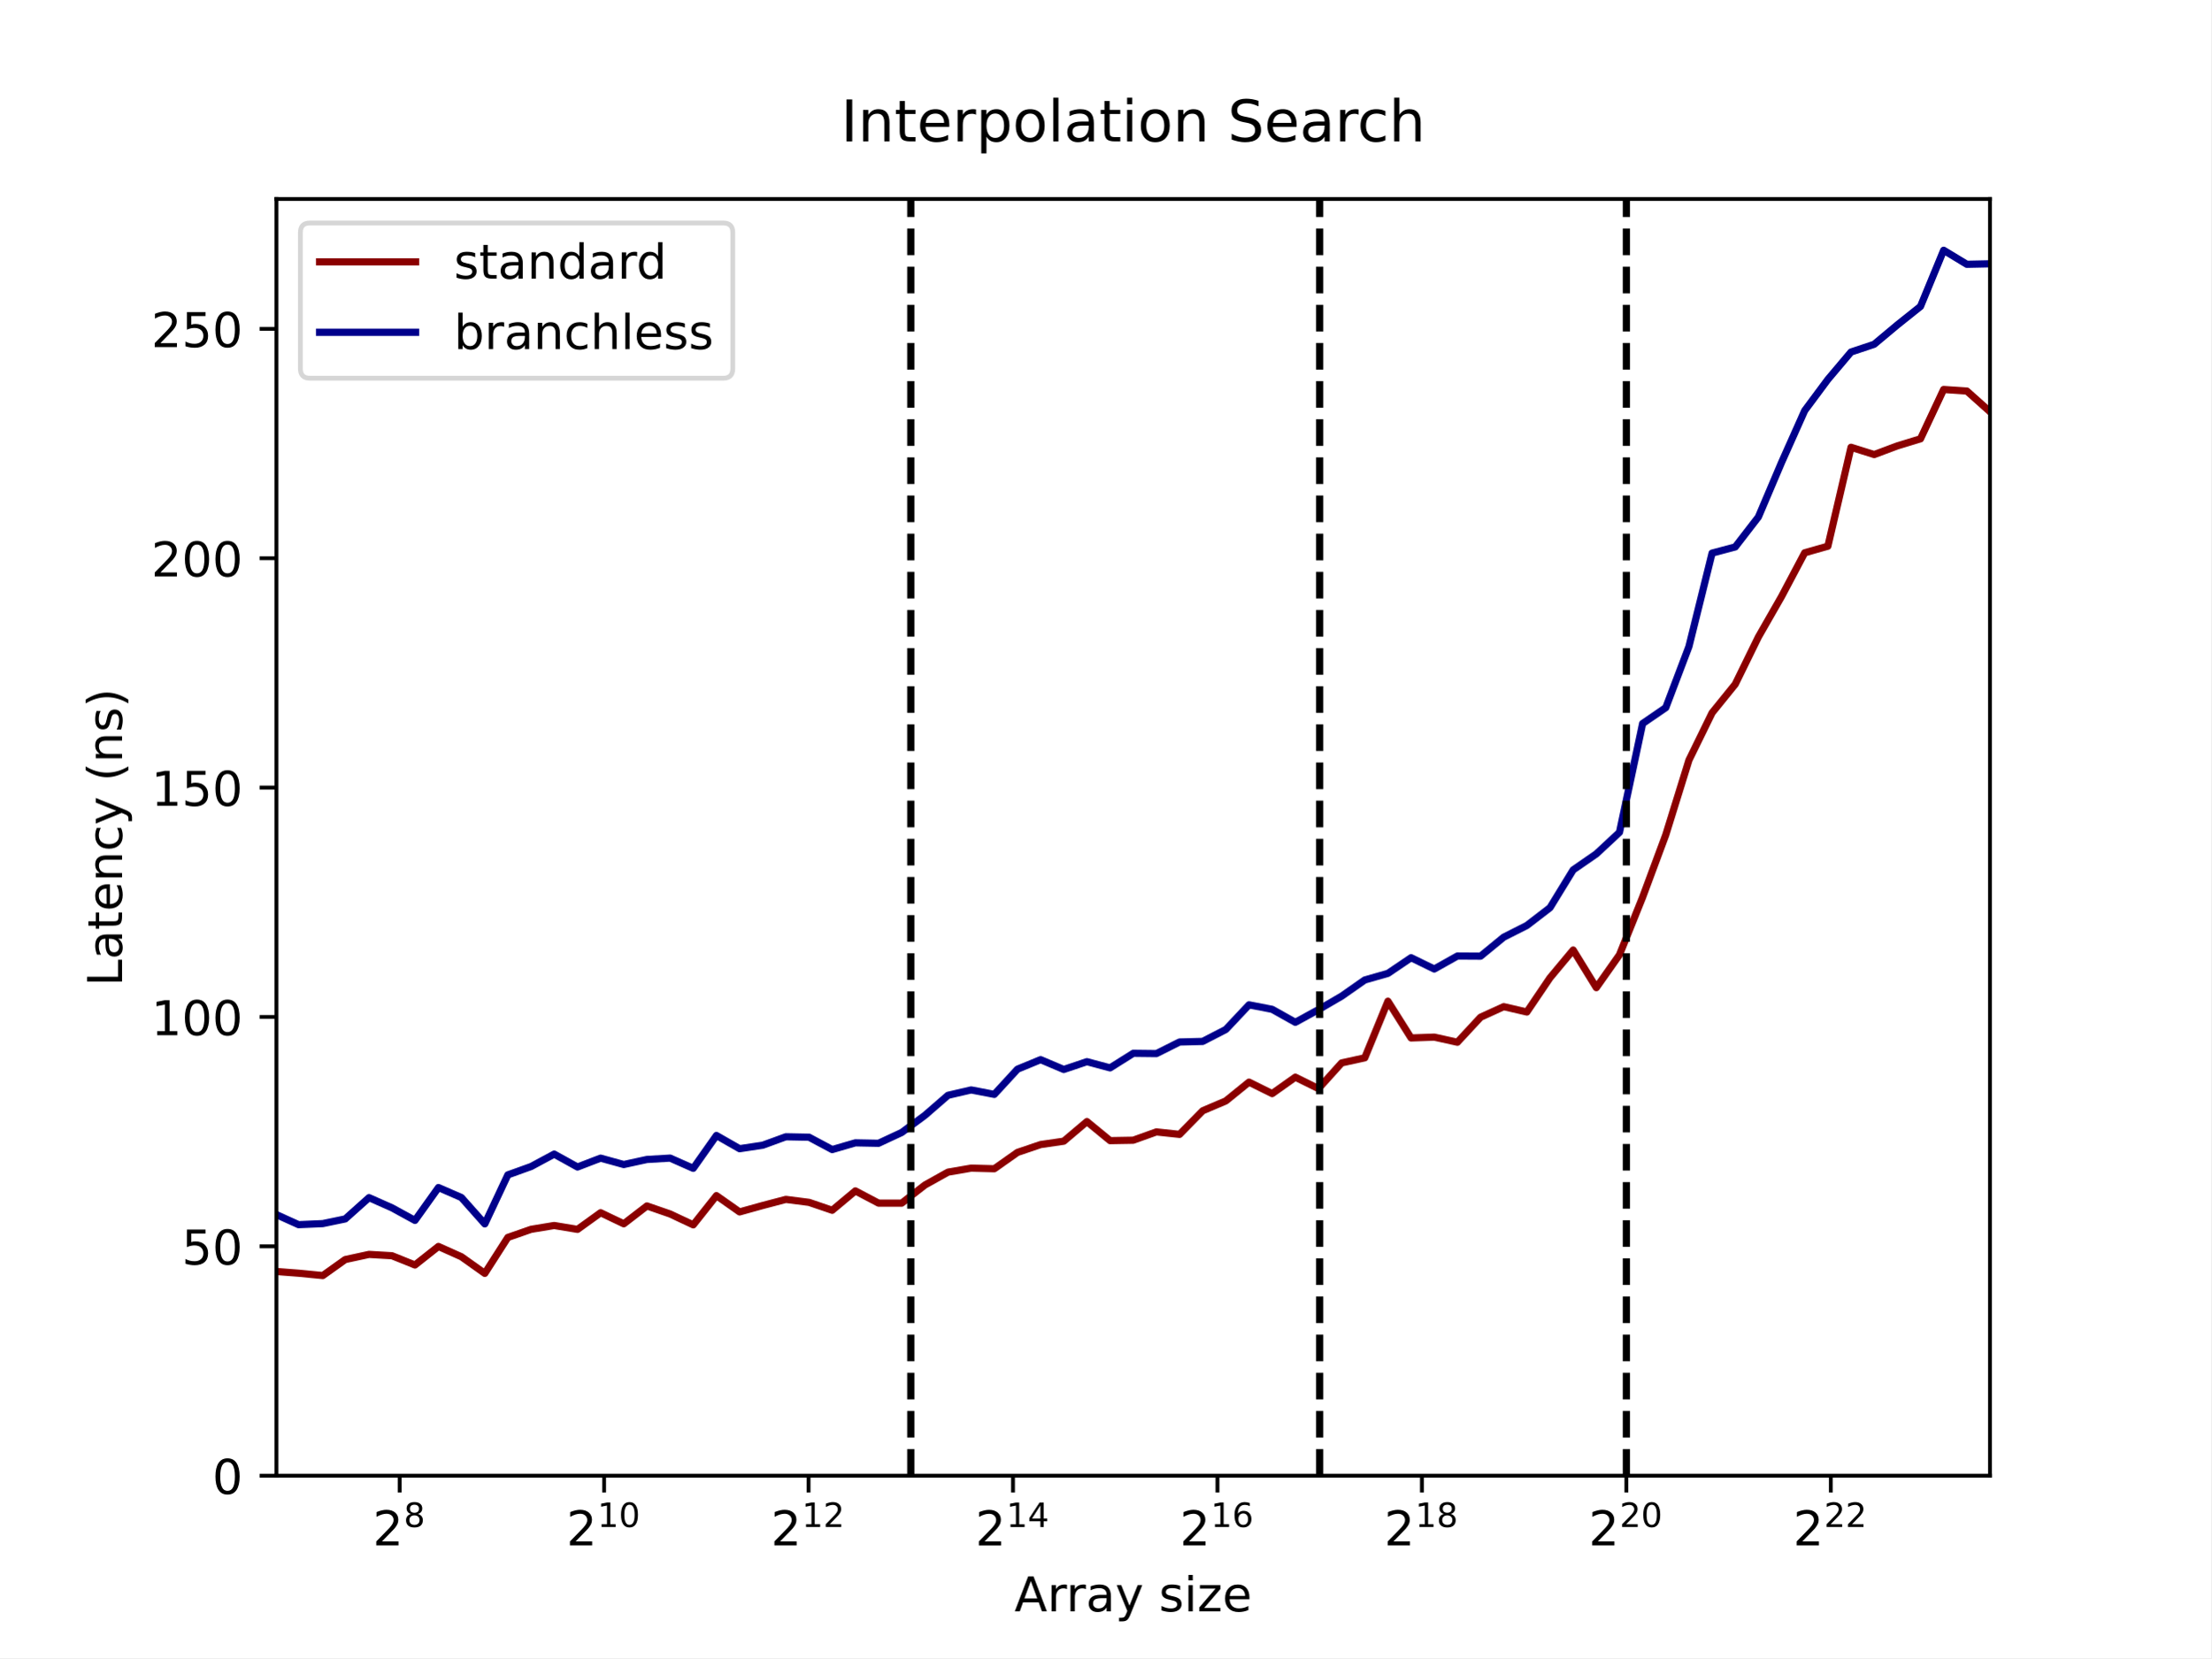
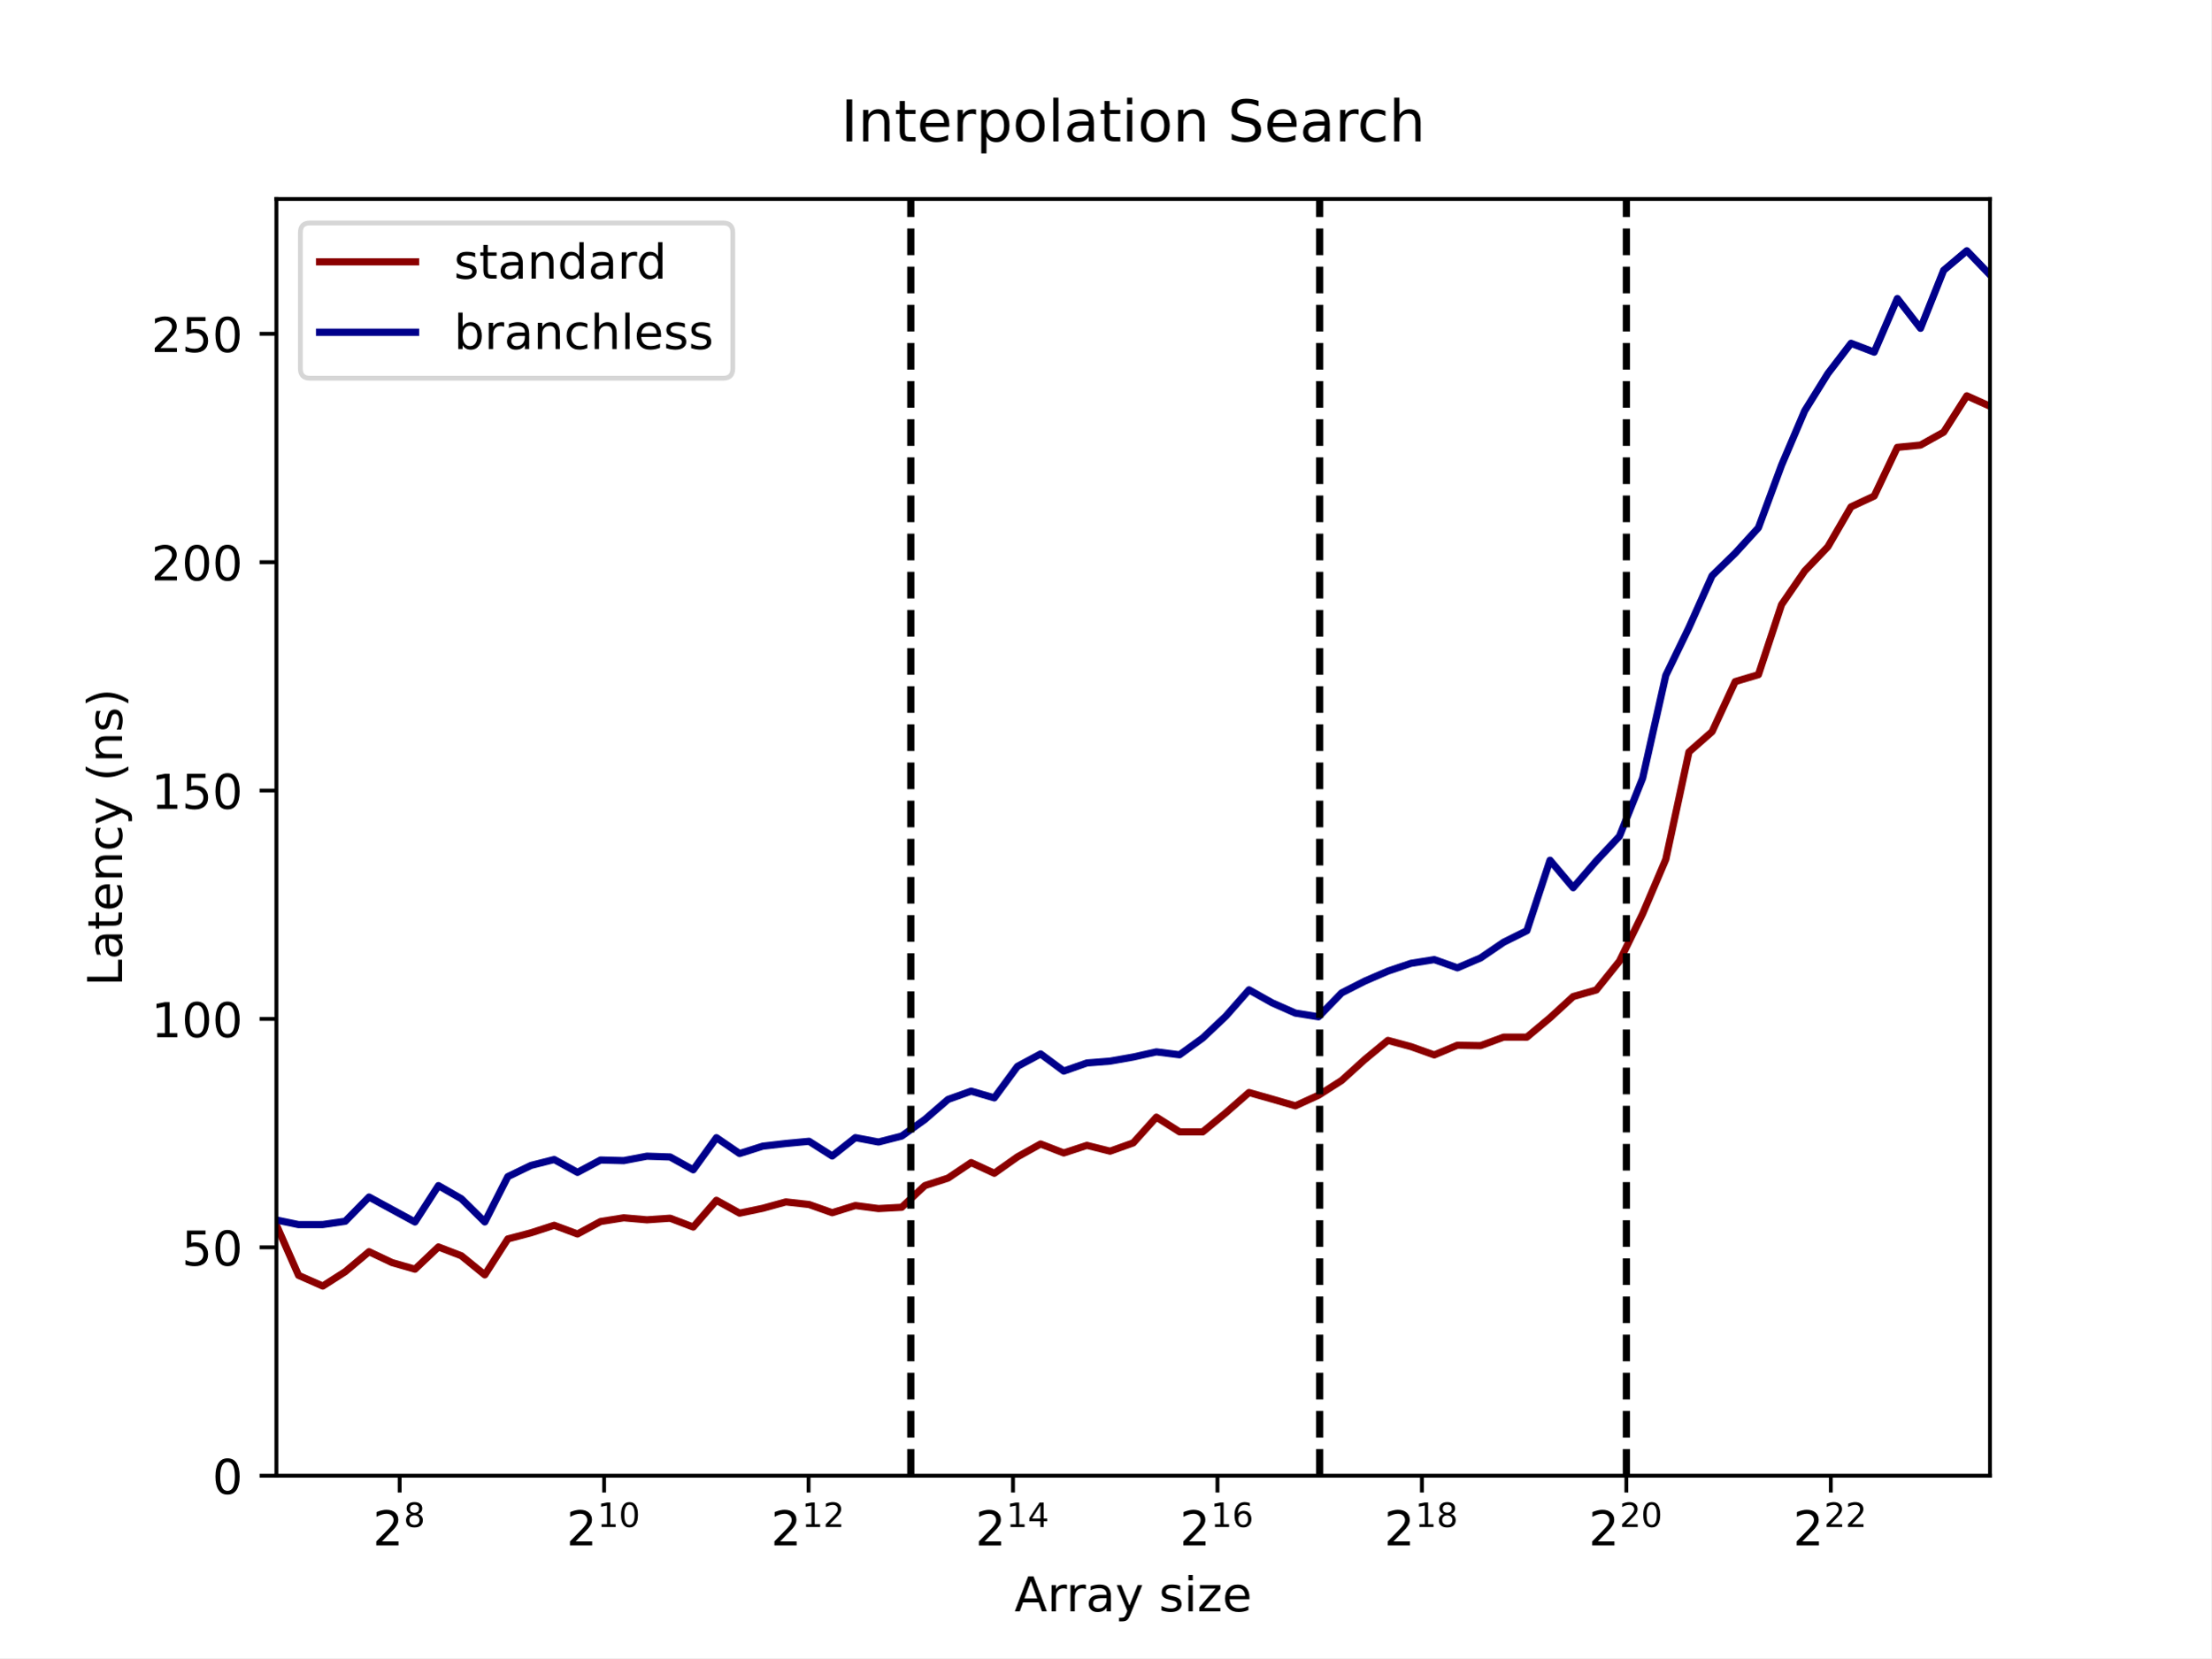
<svg xmlns="http://www.w3.org/2000/svg" xmlns:xlink="http://www.w3.org/1999/xlink" width="460.8pt" height="345.6pt" viewBox="0 0 460.8 345.6" version="1.1">
  <defs>
    <style type="text/css">*{stroke-linejoin: round; stroke-linecap: butt}</style>
  </defs>
  <g id="figure_1">
    <g id="patch_1">
      <path d="M 0 345.6  L 460.8 345.6  L 460.8 0  L 0 0  z " style="fill: #ffffff" />
    </g>
    <g id="axes_1">
      <g id="patch_2">
        <path d="M 57.6 307.584  L 414.72 307.584  L 414.72 41.472  L 57.6 41.472  z " style="fill: #ffffff" />
      </g>
      <g id="matplotlib.axis_1">
        <g id="xtick_1">
          <g id="line2d_1">
            <defs>
-               <path id="m6a465bd7d5" d="M 0 0  L 0 3.5  " style="stroke: #000000; stroke-width: 0.8" />
-             </defs>
-             <g>
-               <use xlink:href="#m6a465bd7d5" x="83.285" y="307.584" style="stroke: #000000; stroke-width: 0.8" />
+               <path id="m0821296b88" d="M 0 0  L 0 3.5  " style="stroke: #000000; stroke-width: 0.8" />
+             </defs>
+             <g>
+               <use xlink:href="#m0821296b88" x="83.285" y="307.584" style="stroke: #000000; stroke-width: 0.8" />
            </g>
          </g>
          <g id="text_1">
            <g transform="translate(77.68465 322.1824) scale(0.1 -0.1)">
              <defs>
                <path id="DejaVuSans-32" d="M 1228 531  L 3431 531  L 3431 0  L 469 0  L 469 531  Q 828 903 1448 1529  Q 2069 2156 2228 2338  Q 2531 2678 2651 2914  Q 2772 3150 2772 3378  Q 2772 3750 2511 3984  Q 2250 4219 1831 4219  Q 1534 4219 1204 4116  Q 875 4013 500 3803  L 500 4441  Q 881 4594 1212 4672  Q 1544 4750 1819 4750  Q 2544 4750 2975 4387  Q 3406 4025 3406 3419  Q 3406 3131 3298 2873  Q 3191 2616 2906 2266  Q 2828 2175 2409 1742  Q 1991 1309 1228 531  z " transform="scale(0.015625)" />
                <path id="DejaVuSans-38" d="M 2034 2216  Q 1584 2216 1326 1975  Q 1069 1734 1069 1313  Q 1069 891 1326 650  Q 1584 409 2034 409  Q 2484 409 2743 651  Q 3003 894 3003 1313  Q 3003 1734 2745 1975  Q 2488 2216 2034 2216  z M 1403 2484  Q 997 2584 770 2862  Q 544 3141 544 3541  Q 544 4100 942 4425  Q 1341 4750 2034 4750  Q 2731 4750 3128 4425  Q 3525 4100 3525 3541  Q 3525 3141 3298 2862  Q 3072 2584 2669 2484  Q 3125 2378 3379 2068  Q 3634 1759 3634 1313  Q 3634 634 3220 271  Q 2806 -91 2034 -91  Q 1263 -91 848 271  Q 434 634 434 1313  Q 434 1759 690 2068  Q 947 2378 1403 2484  z M 1172 3481  Q 1172 3119 1398 2916  Q 1625 2713 2034 2713  Q 2441 2713 2670 2916  Q 2900 3119 2900 3481  Q 2900 3844 2670 4047  Q 2441 4250 2034 4250  Q 1625 4250 1398 4047  Q 1172 3844 1172 3481  z " transform="scale(0.015625)" />
              </defs>
              <use xlink:href="#DejaVuSans-32" transform="translate(0 0.765625)" />
              <use xlink:href="#DejaVuSans-38" transform="translate(64.58008 39.04688) scale(0.7)" />
            </g>
          </g>
        </g>
        <g id="xtick_2">
          <g id="line2d_2">
            <g>
-               <use xlink:href="#m6a465bd7d5" x="125.894" y="307.584" style="stroke: #000000; stroke-width: 0.8" />
+               <use xlink:href="#m0821296b88" x="125.894" y="307.584" style="stroke: #000000; stroke-width: 0.8" />
            </g>
          </g>
          <g id="text_2">
            <g transform="translate(118.0441 322.1824) scale(0.1 -0.1)">
              <defs>
                <path id="DejaVuSans-31" d="M 794 531  L 1825 531  L 1825 4091  L 703 3866  L 703 4441  L 1819 4666  L 2450 4666  L 2450 531  L 3481 531  L 3481 0  L 794 0  L 794 531  z " transform="scale(0.015625)" />
                <path id="DejaVuSans-30" d="M 2034 4250  Q 1547 4250 1301 3770  Q 1056 3291 1056 2328  Q 1056 1369 1301 889  Q 1547 409 2034 409  Q 2525 409 2770 889  Q 3016 1369 3016 2328  Q 3016 3291 2770 3770  Q 2525 4250 2034 4250  z M 2034 4750  Q 2819 4750 3233 4129  Q 3647 3509 3647 2328  Q 3647 1150 3233 529  Q 2819 -91 2034 -91  Q 1250 -91 836 529  Q 422 1150 422 2328  Q 422 3509 836 4129  Q 1250 4750 2034 4750  z " transform="scale(0.015625)" />
              </defs>
              <use xlink:href="#DejaVuSans-32" transform="translate(0 0.765625)" />
              <use xlink:href="#DejaVuSans-31" transform="translate(64.58008 39.04688) scale(0.7)" />
              <use xlink:href="#DejaVuSans-30" transform="translate(109.1162 39.04688) scale(0.7)" />
            </g>
          </g>
        </g>
        <g id="xtick_3">
          <g id="line2d_3">
            <g>
-               <use xlink:href="#m6a465bd7d5" x="168.504" y="307.584" style="stroke: #000000; stroke-width: 0.8" />
+               <use xlink:href="#m0821296b88" x="168.504" y="307.584" style="stroke: #000000; stroke-width: 0.8" />
            </g>
          </g>
          <g id="text_3">
            <g transform="translate(160.6536 322.1824) scale(0.1 -0.1)">
              <use xlink:href="#DejaVuSans-32" transform="translate(0 0.765625)" />
              <use xlink:href="#DejaVuSans-31" transform="translate(64.58008 39.04688) scale(0.7)" />
              <use xlink:href="#DejaVuSans-32" transform="translate(109.1162 39.04688) scale(0.7)" />
            </g>
          </g>
        </g>
        <g id="xtick_4">
          <g id="line2d_4">
            <g>
-               <use xlink:href="#m6a465bd7d5" x="211.113" y="307.584" style="stroke: #000000; stroke-width: 0.8" />
+               <use xlink:href="#m0821296b88" x="211.113" y="307.584" style="stroke: #000000; stroke-width: 0.8" />
            </g>
          </g>
          <g id="text_4">
            <g transform="translate(203.2631 322.1824) scale(0.1 -0.1)">
              <defs>
                <path id="DejaVuSans-34" d="M 2419 4116  L 825 1625  L 2419 1625  L 2419 4116  z M 2253 4666  L 3047 4666  L 3047 1625  L 3713 1625  L 3713 1100  L 3047 1100  L 3047 0  L 2419 0  L 2419 1100  L 313 1100  L 313 1709  L 2253 4666  z " transform="scale(0.015625)" />
              </defs>
              <use xlink:href="#DejaVuSans-32" transform="translate(0 0.684375)" />
              <use xlink:href="#DejaVuSans-31" transform="translate(64.58008 38.96563) scale(0.7)" />
              <use xlink:href="#DejaVuSans-34" transform="translate(109.1162 38.96563) scale(0.7)" />
            </g>
          </g>
        </g>
        <g id="xtick_5">
          <g id="line2d_5">
            <g>
-               <use xlink:href="#m6a465bd7d5" x="253.723" y="307.584" style="stroke: #000000; stroke-width: 0.8" />
+               <use xlink:href="#m0821296b88" x="253.723" y="307.584" style="stroke: #000000; stroke-width: 0.8" />
            </g>
          </g>
          <g id="text_5">
            <g transform="translate(245.8725 322.1824) scale(0.1 -0.1)">
              <defs>
                <path id="DejaVuSans-36" d="M 2113 2584  Q 1688 2584 1439 2293  Q 1191 2003 1191 1497  Q 1191 994 1439 701  Q 1688 409 2113 409  Q 2538 409 2786 701  Q 3034 994 3034 1497  Q 3034 2003 2786 2293  Q 2538 2584 2113 2584  z M 3366 4563  L 3366 3988  Q 3128 4100 2886 4159  Q 2644 4219 2406 4219  Q 1781 4219 1451 3797  Q 1122 3375 1075 2522  Q 1259 2794 1537 2939  Q 1816 3084 2150 3084  Q 2853 3084 3261 2657  Q 3669 2231 3669 1497  Q 3669 778 3244 343  Q 2819 -91 2113 -91  Q 1303 -91 875 529  Q 447 1150 447 2328  Q 447 3434 972 4092  Q 1497 4750 2381 4750  Q 2619 4750 2861 4703  Q 3103 4656 3366 4563  z " transform="scale(0.015625)" />
              </defs>
              <use xlink:href="#DejaVuSans-32" transform="translate(0 0.765625)" />
              <use xlink:href="#DejaVuSans-31" transform="translate(64.58008 39.04688) scale(0.7)" />
              <use xlink:href="#DejaVuSans-36" transform="translate(109.1162 39.04688) scale(0.7)" />
            </g>
          </g>
        </g>
        <g id="xtick_6">
          <g id="line2d_6">
            <g>
-               <use xlink:href="#m6a465bd7d5" x="296.332" y="307.584" style="stroke: #000000; stroke-width: 0.8" />
+               <use xlink:href="#m0821296b88" x="296.332" y="307.584" style="stroke: #000000; stroke-width: 0.8" />
            </g>
          </g>
          <g id="text_6">
            <g transform="translate(288.482 322.1824) scale(0.1 -0.1)">
              <use xlink:href="#DejaVuSans-32" transform="translate(0 0.765625)" />
              <use xlink:href="#DejaVuSans-31" transform="translate(64.58008 39.04688) scale(0.7)" />
              <use xlink:href="#DejaVuSans-38" transform="translate(109.1162 39.04688) scale(0.7)" />
            </g>
          </g>
        </g>
        <g id="xtick_7">
          <g id="line2d_7">
            <g>
-               <use xlink:href="#m6a465bd7d5" x="338.941" y="307.584" style="stroke: #000000; stroke-width: 0.8" />
+               <use xlink:href="#m0821296b88" x="338.941" y="307.584" style="stroke: #000000; stroke-width: 0.8" />
            </g>
          </g>
          <g id="text_7">
            <g transform="translate(331.0915 322.1824) scale(0.1 -0.1)">
              <use xlink:href="#DejaVuSans-32" transform="translate(0 0.765625)" />
              <use xlink:href="#DejaVuSans-32" transform="translate(64.58008 39.04688) scale(0.7)" />
              <use xlink:href="#DejaVuSans-30" transform="translate(109.1162 39.04688) scale(0.7)" />
            </g>
          </g>
        </g>
        <g id="xtick_8">
          <g id="line2d_8">
            <g>
-               <use xlink:href="#m6a465bd7d5" x="381.551" y="307.584" style="stroke: #000000; stroke-width: 0.8" />
+               <use xlink:href="#m0821296b88" x="381.551" y="307.584" style="stroke: #000000; stroke-width: 0.8" />
            </g>
          </g>
          <g id="text_8">
            <g transform="translate(373.7009 322.1824) scale(0.1 -0.1)">
              <use xlink:href="#DejaVuSans-32" transform="translate(0 0.765625)" />
              <use xlink:href="#DejaVuSans-32" transform="translate(64.58008 39.04688) scale(0.7)" />
              <use xlink:href="#DejaVuSans-32" transform="translate(109.1162 39.04688) scale(0.7)" />
            </g>
          </g>
        </g>
        <g id="text_9">
          <g transform="translate(211.4092 335.8606) scale(0.1 -0.1)">
            <defs>
              <path id="DejaVuSans-41" d="M 2188 4044  L 1331 1722  L 3047 1722  L 2188 4044  z M 1831 4666  L 2547 4666  L 4325 0  L 3669 0  L 3244 1197  L 1141 1197  L 716 0  L 50 0  L 1831 4666  z " transform="scale(0.015625)" />
              <path id="DejaVuSans-72" d="M 2631 2963  Q 2534 3019 2420 3045  Q 2306 3072 2169 3072  Q 1681 3072 1420 2755  Q 1159 2438 1159 1844  L 1159 0  L 581 0  L 581 3500  L 1159 3500  L 1159 2956  Q 1341 3275 1631 3429  Q 1922 3584 2338 3584  Q 2397 3584 2469 3576  Q 2541 3569 2628 3553  L 2631 2963  z " transform="scale(0.015625)" />
              <path id="DejaVuSans-61" d="M 2194 1759  Q 1497 1759 1228 1600  Q 959 1441 959 1056  Q 959 750 1161 570  Q 1363 391 1709 391  Q 2188 391 2477 730  Q 2766 1069 2766 1631  L 2766 1759  L 2194 1759  z M 3341 1997  L 3341 0  L 2766 0  L 2766 531  Q 2569 213 2275 61  Q 1981 -91 1556 -91  Q 1019 -91 701 211  Q 384 513 384 1019  Q 384 1609 779 1909  Q 1175 2209 1959 2209  L 2766 2209  L 2766 2266  Q 2766 2663 2505 2880  Q 2244 3097 1772 3097  Q 1472 3097 1187 3025  Q 903 2953 641 2809  L 641 3341  Q 956 3463 1253 3523  Q 1550 3584 1831 3584  Q 2591 3584 2966 3190  Q 3341 2797 3341 1997  z " transform="scale(0.015625)" />
              <path id="DejaVuSans-79" d="M 2059 -325  Q 1816 -950 1584 -1140  Q 1353 -1331 966 -1331  L 506 -1331  L 506 -850  L 844 -850  Q 1081 -850 1212 -737  Q 1344 -625 1503 -206  L 1606 56  L 191 3500  L 800 3500  L 1894 763  L 2988 3500  L 3597 3500  L 2059 -325  z " transform="scale(0.015625)" />
              <path id="DejaVuSans-20" transform="scale(0.015625)" />
              <path id="DejaVuSans-73" d="M 2834 3397  L 2834 2853  Q 2591 2978 2328 3040  Q 2066 3103 1784 3103  Q 1356 3103 1142 2972  Q 928 2841 928 2578  Q 928 2378 1081 2264  Q 1234 2150 1697 2047  L 1894 2003  Q 2506 1872 2764 1633  Q 3022 1394 3022 966  Q 3022 478 2636 193  Q 2250 -91 1575 -91  Q 1294 -91 989 -36  Q 684 19 347 128  L 347 722  Q 666 556 975 473  Q 1284 391 1588 391  Q 1994 391 2212 530  Q 2431 669 2431 922  Q 2431 1156 2273 1281  Q 2116 1406 1581 1522  L 1381 1569  Q 847 1681 609 1914  Q 372 2147 372 2553  Q 372 3047 722 3315  Q 1072 3584 1716 3584  Q 2034 3584 2315 3537  Q 2597 3491 2834 3397  z " transform="scale(0.015625)" />
              <path id="DejaVuSans-69" d="M 603 3500  L 1178 3500  L 1178 0  L 603 0  L 603 3500  z M 603 4863  L 1178 4863  L 1178 4134  L 603 4134  L 603 4863  z " transform="scale(0.015625)" />
              <path id="DejaVuSans-7a" d="M 353 3500  L 3084 3500  L 3084 2975  L 922 459  L 3084 459  L 3084 0  L 275 0  L 275 525  L 2438 3041  L 353 3041  L 353 3500  z " transform="scale(0.015625)" />
              <path id="DejaVuSans-65" d="M 3597 1894  L 3597 1613  L 953 1613  Q 991 1019 1311 708  Q 1631 397 2203 397  Q 2534 397 2845 478  Q 3156 559 3463 722  L 3463 178  Q 3153 47 2828 -22  Q 2503 -91 2169 -91  Q 1331 -91 842 396  Q 353 884 353 1716  Q 353 2575 817 3079  Q 1281 3584 2069 3584  Q 2775 3584 3186 3129  Q 3597 2675 3597 1894  z M 3022 2063  Q 3016 2534 2758 2815  Q 2500 3097 2075 3097  Q 1594 3097 1305 2825  Q 1016 2553 972 2059  L 3022 2063  z " transform="scale(0.015625)" />
            </defs>
            <use xlink:href="#DejaVuSans-41" />
            <use xlink:href="#DejaVuSans-72" x="68.408" />
            <use xlink:href="#DejaVuSans-72" x="107.771" />
            <use xlink:href="#DejaVuSans-61" x="148.885" />
            <use xlink:href="#DejaVuSans-79" x="210.164" />
            <use xlink:href="#DejaVuSans-20" x="269.344" />
            <use xlink:href="#DejaVuSans-73" x="301.131" />
            <use xlink:href="#DejaVuSans-69" x="353.23" />
            <use xlink:href="#DejaVuSans-7a" x="381.014" />
            <use xlink:href="#DejaVuSans-65" x="433.504" />
          </g>
        </g>
      </g>
      <g id="matplotlib.axis_2">
        <g id="ytick_1">
          <g id="line2d_9">
            <defs>
-               <path id="m337761a987" d="M 0 0  L -3.5 0  " style="stroke: #000000; stroke-width: 0.8" />
-             </defs>
-             <g>
-               <use xlink:href="#m337761a987" x="57.6" y="307.584" style="stroke: #000000; stroke-width: 0.8" />
+               <path id="mc93056eae9" d="M 0 0  L -3.5 0  " style="stroke: #000000; stroke-width: 0.8" />
+             </defs>
+             <g>
+               <use xlink:href="#mc93056eae9" x="57.6" y="307.584" style="stroke: #000000; stroke-width: 0.8" />
            </g>
          </g>
          <g id="text_10">
            <g transform="translate(44.2375 311.3832) scale(0.1 -0.1)">
              <use xlink:href="#DejaVuSans-30" />
            </g>
          </g>
        </g>
        <g id="ytick_2">
          <g id="line2d_10">
            <g>
-               <use xlink:href="#m337761a987" x="57.6" y="259.775" style="stroke: #000000; stroke-width: 0.8" />
+               <use xlink:href="#mc93056eae9" x="57.6" y="259.981" style="stroke: #000000; stroke-width: 0.8" />
            </g>
          </g>
          <g id="text_11">
-             <g transform="translate(37.875 263.5739) scale(0.1 -0.1)">
+             <g transform="translate(37.875 263.7804) scale(0.1 -0.1)">
              <defs>
                <path id="DejaVuSans-35" d="M 691 4666  L 3169 4666  L 3169 4134  L 1269 4134  L 1269 2991  Q 1406 3038 1543 3061  Q 1681 3084 1819 3084  Q 2600 3084 3056 2656  Q 3513 2228 3513 1497  Q 3513 744 3044 326  Q 2575 -91 1722 -91  Q 1428 -91 1123 -41  Q 819 9 494 109  L 494 744  Q 775 591 1075 516  Q 1375 441 1709 441  Q 2250 441 2565 725  Q 2881 1009 2881 1497  Q 2881 1984 2565 2268  Q 2250 2553 1709 2553  Q 1456 2553 1204 2497  Q 953 2441 691 2322  L 691 4666  z " transform="scale(0.015625)" />
              </defs>
              <use xlink:href="#DejaVuSans-35" />
              <use xlink:href="#DejaVuSans-30" x="63.623" />
            </g>
          </g>
        </g>
        <g id="ytick_3">
          <g id="line2d_11">
            <g>
-               <use xlink:href="#m337761a987" x="57.6" y="211.965" style="stroke: #000000; stroke-width: 0.8" />
+               <use xlink:href="#mc93056eae9" x="57.6" y="212.378" style="stroke: #000000; stroke-width: 0.8" />
            </g>
          </g>
          <g id="text_12">
-             <g transform="translate(31.5125 215.7646) scale(0.1 -0.1)">
+             <g transform="translate(31.5125 216.1776) scale(0.1 -0.1)">
              <use xlink:href="#DejaVuSans-31" />
              <use xlink:href="#DejaVuSans-30" x="63.623" />
              <use xlink:href="#DejaVuSans-30" x="127.246" />
            </g>
          </g>
        </g>
        <g id="ytick_4">
          <g id="line2d_12">
            <g>
-               <use xlink:href="#m337761a987" x="57.6" y="164.156" style="stroke: #000000; stroke-width: 0.8" />
+               <use xlink:href="#mc93056eae9" x="57.6" y="164.776" style="stroke: #000000; stroke-width: 0.8" />
            </g>
          </g>
          <g id="text_13">
-             <g transform="translate(31.5125 167.9552) scale(0.1 -0.1)">
+             <g transform="translate(31.5125 168.5748) scale(0.1 -0.1)">
              <use xlink:href="#DejaVuSans-31" />
              <use xlink:href="#DejaVuSans-35" x="63.623" />
              <use xlink:href="#DejaVuSans-30" x="127.246" />
            </g>
          </g>
        </g>
        <g id="ytick_5">
          <g id="line2d_13">
            <g>
-               <use xlink:href="#m337761a987" x="57.6" y="116.347" style="stroke: #000000; stroke-width: 0.8" />
+               <use xlink:href="#mc93056eae9" x="57.6" y="117.173" style="stroke: #000000; stroke-width: 0.8" />
            </g>
          </g>
          <g id="text_14">
-             <g transform="translate(31.5125 120.1459) scale(0.1 -0.1)">
+             <g transform="translate(31.5125 120.972) scale(0.1 -0.1)">
              <use xlink:href="#DejaVuSans-32" />
              <use xlink:href="#DejaVuSans-30" x="63.623" />
              <use xlink:href="#DejaVuSans-30" x="127.246" />
            </g>
          </g>
        </g>
        <g id="ytick_6">
          <g id="line2d_14">
            <g>
-               <use xlink:href="#m337761a987" x="57.6" y="68.537" style="stroke: #000000; stroke-width: 0.8" />
+               <use xlink:href="#mc93056eae9" x="57.6" y="69.57" style="stroke: #000000; stroke-width: 0.8" />
            </g>
          </g>
          <g id="text_15">
-             <g transform="translate(31.5125 72.33656) scale(0.1 -0.1)">
+             <g transform="translate(31.5125 73.36924) scale(0.1 -0.1)">
              <use xlink:href="#DejaVuSans-32" />
              <use xlink:href="#DejaVuSans-35" x="63.623" />
              <use xlink:href="#DejaVuSans-30" x="127.246" />
            </g>
          </g>
        </g>
        <g id="text_16">
          <g transform="translate(25.43281 205.5561) rotate(-90) scale(0.1 -0.1)">
            <defs>
              <path id="DejaVuSans-4c" d="M 628 4666  L 1259 4666  L 1259 531  L 3531 531  L 3531 0  L 628 0  L 628 4666  z " transform="scale(0.015625)" />
              <path id="DejaVuSans-74" d="M 1172 4494  L 1172 3500  L 2356 3500  L 2356 3053  L 1172 3053  L 1172 1153  Q 1172 725 1289 603  Q 1406 481 1766 481  L 2356 481  L 2356 0  L 1766 0  Q 1100 0 847 248  Q 594 497 594 1153  L 594 3053  L 172 3053  L 172 3500  L 594 3500  L 594 4494  L 1172 4494  z " transform="scale(0.015625)" />
              <path id="DejaVuSans-6e" d="M 3513 2113  L 3513 0  L 2938 0  L 2938 2094  Q 2938 2591 2744 2837  Q 2550 3084 2163 3084  Q 1697 3084 1428 2787  Q 1159 2491 1159 1978  L 1159 0  L 581 0  L 581 3500  L 1159 3500  L 1159 2956  Q 1366 3272 1645 3428  Q 1925 3584 2291 3584  Q 2894 3584 3203 3211  Q 3513 2838 3513 2113  z " transform="scale(0.015625)" />
              <path id="DejaVuSans-63" d="M 3122 3366  L 3122 2828  Q 2878 2963 2633 3030  Q 2388 3097 2138 3097  Q 1578 3097 1268 2742  Q 959 2388 959 1747  Q 959 1106 1268 751  Q 1578 397 2138 397  Q 2388 397 2633 464  Q 2878 531 3122 666  L 3122 134  Q 2881 22 2623 -34  Q 2366 -91 2075 -91  Q 1284 -91 818 406  Q 353 903 353 1747  Q 353 2603 823 3093  Q 1294 3584 2113 3584  Q 2378 3584 2631 3529  Q 2884 3475 3122 3366  z " transform="scale(0.015625)" />
              <path id="DejaVuSans-28" d="M 1984 4856  Q 1566 4138 1362 3434  Q 1159 2731 1159 2009  Q 1159 1288 1364 580  Q 1569 -128 1984 -844  L 1484 -844  Q 1016 -109 783 600  Q 550 1309 550 2009  Q 550 2706 781 3412  Q 1013 4119 1484 4856  L 1984 4856  z " transform="scale(0.015625)" />
              <path id="DejaVuSans-29" d="M 513 4856  L 1013 4856  Q 1481 4119 1714 3412  Q 1947 2706 1947 2009  Q 1947 1309 1714 600  Q 1481 -109 1013 -844  L 513 -844  Q 928 -128 1133 580  Q 1338 1288 1338 2009  Q 1338 2731 1133 3434  Q 928 4138 513 4856  z " transform="scale(0.015625)" />
            </defs>
            <use xlink:href="#DejaVuSans-4c" />
            <use xlink:href="#DejaVuSans-61" x="55.713" />
            <use xlink:href="#DejaVuSans-74" x="116.992" />
            <use xlink:href="#DejaVuSans-65" x="156.201" />
            <use xlink:href="#DejaVuSans-6e" x="217.725" />
            <use xlink:href="#DejaVuSans-63" x="281.104" />
            <use xlink:href="#DejaVuSans-79" x="336.084" />
            <use xlink:href="#DejaVuSans-20" x="395.264" />
            <use xlink:href="#DejaVuSans-28" x="427.051" />
            <use xlink:href="#DejaVuSans-6e" x="466.064" />
            <use xlink:href="#DejaVuSans-73" x="529.443" />
            <use xlink:href="#DejaVuSans-29" x="581.543" />
          </g>
        </g>
      </g>
      <g id="line2d_15">
-         <path d="M 57.6 265.024  L 62.219 265.378  L 67.262 265.875  L 71.942 262.538  L 76.903 261.458  L 81.683 261.735  L 86.475 263.666  L 91.367 259.803  L 96.145 261.945  L 101.029 265.416  L 105.825 257.929  L 110.67 256.237  L 115.492 255.434  L 120.35 256.246  L 125.165 252.775  L 129.991 255.08  L 134.819 251.36  L 139.65 253.034  L 144.47 255.3  L 149.301 249.209  L 154.129 252.603  L 158.953 251.265  L 163.776 249.993  L 168.608 250.614  L 173.43 252.259  L 178.259 248.224  L 183.083 250.767  L 187.909 250.777  L 192.737 247.01  L 197.563 244.313  L 202.388 243.481  L 207.214 243.606  L 212.039 240.202  L 216.865 238.566  L 221.692 237.859  L 226.517 233.776  L 231.343 237.744  L 236.169 237.658  L 240.995 235.927  L 245.82 236.444  L 250.646 231.519  L 255.471 229.464  L 260.297 225.553  L 265.123 227.943  L 269.949 224.52  L 274.774 226.901  L 279.6 221.546  L 284.426 220.485  L 289.252 208.686  L 294.077 216.345  L 298.903 216.173  L 303.729 217.234  L 308.555 212.023  L 313.38 209.823  L 318.206 210.933  L 323.032 203.8  L 327.857 198.015  L 332.683 205.855  L 337.509 199.009  L 342.334 186.99  L 347.16 173.995  L 351.986 158.438  L 356.812 148.57  L 361.637 142.604  L 366.463 132.755  L 371.289 124.321  L 376.114 115.209  L 380.94 113.841  L 385.766 93.226  L 390.591 94.737  L 395.417 92.93  L 400.243 91.457  L 405.069 81.169  L 409.894 81.494  L 414.72 85.806  " clip-path="url(#p5181e0da70)" style="fill: none; stroke: #8b0000; stroke-width: 1.5; stroke-linecap: square" />
+         <path d="M 57.6 255.354  L 62.219 265.827  L 67.262 268.055  L 71.942 265.065  L 76.903 260.895  L 81.683 263.161  L 86.475 264.542  L 91.367 259.905  L 96.145 261.743  L 101.029 265.722  L 105.825 258.239  L 110.67 256.954  L 115.492 255.392  L 120.35 257.201  L 125.165 254.602  L 129.991 253.831  L 134.819 254.25  L 139.65 253.917  L 144.47 255.754  L 149.301 250.185  L 154.129 252.86  L 158.953 251.851  L 163.776 250.518  L 168.608 251.06  L 173.43 252.765  L 178.259 251.27  L 183.083 251.908  L 187.909 251.641  L 192.737 247.119  L 197.563 245.558  L 202.388 242.321  L 207.214 244.548  L 212.039 241.13  L 216.865 238.446  L 221.692 240.312  L 226.517 238.731  L 231.343 239.94  L 236.169 238.217  L 240.995 232.848  L 245.82 235.913  L 250.646 235.923  L 255.471 231.943  L 260.297 227.716  L 265.123 229.087  L 269.949 230.487  L 274.774 228.287  L 279.6 225.212  L 284.426 220.833  L 289.252 216.853  L 294.077 218.157  L 298.903 219.881  L 303.729 217.862  L 308.555 217.948  L 313.38 216.168  L 318.206 216.177  L 323.032 212.14  L 327.857 207.713  L 332.683 206.342  L 337.509 200.335  L 342.334 190.462  L 347.16 179.114  L 351.986 156.731  L 356.812 152.494  L 361.637 142.06  L 366.463 140.622  L 371.289 126.017  L 376.114 119.001  L 380.94 113.955  L 385.766 105.634  L 390.591 103.387  L 395.417 93.238  L 400.243 92.762  L 405.069 90.068  L 409.894 82.499  L 414.72 84.67  " clip-path="url(#pf8995207c4)" style="fill: none; stroke: #8b0000; stroke-width: 1.5; stroke-linecap: square" />
      </g>
      <g id="line2d_16">
-         <path d="M 57.6 253.167  L 62.219 255.261  L 67.262 255.042  L 71.942 254.066  L 76.903 249.63  L 81.683 251.752  L 86.475 254.372  L 91.367 247.526  L 96.145 249.601  L 101.029 255.099  L 105.825 244.887  L 110.67 243.147  L 115.492 240.555  L 120.35 243.242  L 125.165 241.397  L 129.991 242.726  L 134.819 241.674  L 139.65 241.387  L 144.47 243.519  L 149.301 236.673  L 154.129 239.427  L 158.953 238.7  L 163.776 236.941  L 168.608 237.037  L 173.43 239.609  L 178.259 238.203  L 183.083 238.299  L 187.909 236.052  L 192.737 232.485  L 197.563 228.297  L 202.388 227.178  L 207.214 228.106  L 212.039 222.856  L 216.865 220.867  L 221.692 222.914  L 226.517 221.288  L 231.343 222.579  L 236.169 219.548  L 240.995 219.605  L 245.82 217.186  L 250.646 217.062  L 255.471 214.576  L 260.297 209.441  L 265.123 210.378  L 269.949 213.084  L 274.774 210.445  L 279.6 207.634  L 284.426 204.258  L 289.252 202.882  L 294.077 199.621  L 298.903 201.973  L 303.729 199.267  L 308.555 199.296  L 313.38 195.337  L 318.206 192.899  L 323.032 189.189  L 327.857 181.31  L 332.683 177.973  L 337.509 173.479  L 342.334 150.798  L 347.16 147.49  L 351.986 134.753  L 356.812 115.276  L 361.637 113.994  L 366.463 107.741  L 371.289 96.381  L 376.114 85.577  L 380.94 79.084  L 385.766 73.366  L 390.591 71.75  L 395.417 67.715  L 400.243 63.862  L 405.069 52.158  L 409.894 55.084  L 414.72 54.979  " clip-path="url(#p5181e0da70)" style="fill: none; stroke: #00008b; stroke-width: 1.5; stroke-linecap: square" />
+         <path d="M 57.6 254.288  L 62.219 255.249  L 67.262 255.24  L 71.942 254.554  L 76.903 249.499  L 81.683 252.098  L 86.475 254.697  L 91.367 247.119  L 96.145 249.861  L 101.029 254.688  L 105.825 245.253  L 110.67 242.911  L 115.492 241.683  L 120.35 244.358  L 125.165 241.787  L 129.991 241.911  L 134.819 240.988  L 139.65 241.15  L 144.47 243.825  L 149.301 237.132  L 154.129 240.435  L 158.953 238.903  L 163.776 238.341  L 168.608 237.884  L 173.43 240.95  L 178.259 237.122  L 183.083 238.036  L 187.909 236.799  L 192.737 233.343  L 197.563 229.163  L 202.388 227.43  L 207.214 228.83  L 212.039 222.27  L 216.865 219.671  L 221.692 223.251  L 226.517 221.556  L 231.343 221.175  L 236.169 220.319  L 240.995 219.243  L 245.82 219.852  L 250.646 216.358  L 255.471 211.798  L 260.297 206.314  L 265.123 209.027  L 269.949 211.16  L 274.774 211.931  L 279.6 206.952  L 284.426 204.495  L 289.252 202.41  L 294.077 200.782  L 298.903 200.011  L 303.729 201.725  L 308.555 199.668  L 313.38 196.384  L 318.206 193.985  L 323.032 179.304  L 327.857 185.026  L 332.683 179.437  L 337.509 174.287  L 342.334 162.196  L 347.16 140.774  L 351.986 130.797  L 356.812 119.991  L 361.637 115.288  L 366.463 109.994  L 371.289 96.942  L 376.114 85.622  L 380.94 77.853  L 385.766 71.55  L 390.591 73.397  L 395.417 62.22  L 400.243 68.428  L 405.069 56.336  L 409.894 52.262  L 414.72 57.279  " clip-path="url(#pf8995207c4)" style="fill: none; stroke: #00008b; stroke-width: 1.5; stroke-linecap: square" />
      </g>
      <g id="line2d_17">
-         <path d="M 189.808 307.584  L 189.808 41.472  " clip-path="url(#p5181e0da70)" style="fill: none; stroke-dasharray: 5.55,2.4; stroke-dashoffset: 0; stroke: #000000; stroke-width: 1.5" />
+         <path d="M 189.808 307.584  L 189.808 41.472  " clip-path="url(#pf8995207c4)" style="fill: none; stroke-dasharray: 5.55,2.4; stroke-dashoffset: 0; stroke: #000000; stroke-width: 1.5" />
      </g>
      <g id="line2d_18">
-         <path d="M 275.027 307.584  L 275.027 41.472  " clip-path="url(#p5181e0da70)" style="fill: none; stroke-dasharray: 5.55,2.4; stroke-dashoffset: 0; stroke: #000000; stroke-width: 1.5" />
+         <path d="M 275.027 307.584  L 275.027 41.472  " clip-path="url(#pf8995207c4)" style="fill: none; stroke-dasharray: 5.55,2.4; stroke-dashoffset: 0; stroke: #000000; stroke-width: 1.5" />
      </g>
      <g id="line2d_19">
-         <path d="M 338.941 307.584  L 338.941 41.472  " clip-path="url(#p5181e0da70)" style="fill: none; stroke-dasharray: 5.55,2.4; stroke-dashoffset: 0; stroke: #000000; stroke-width: 1.5" />
+         <path d="M 338.941 307.584  L 338.941 41.472  " clip-path="url(#pf8995207c4)" style="fill: none; stroke-dasharray: 5.55,2.4; stroke-dashoffset: 0; stroke: #000000; stroke-width: 1.5" />
      </g>
      <g id="patch_3">
        <path d="M 57.6 307.584  L 57.6 41.472  " style="fill: none; stroke: #000000; stroke-width: 0.8; stroke-linejoin: miter; stroke-linecap: square" />
      </g>
      <g id="patch_4">
        <path d="M 414.72 307.584  L 414.72 41.472  " style="fill: none; stroke: #000000; stroke-width: 0.8; stroke-linejoin: miter; stroke-linecap: square" />
      </g>
      <g id="patch_5">
        <path d="M 57.6 307.584  L 414.72 307.584  " style="fill: none; stroke: #000000; stroke-width: 0.8; stroke-linejoin: miter; stroke-linecap: square" />
      </g>
      <g id="patch_6">
        <path d="M 57.6 41.472  L 414.72 41.472  " style="fill: none; stroke: #000000; stroke-width: 0.8; stroke-linejoin: miter; stroke-linecap: square" />
      </g>
      <g id="text_17">
        <g transform="translate(175.2422 29.472) scale(0.12 -0.12)">
          <defs>
            <path id="DejaVuSans-49" d="M 628 4666  L 1259 4666  L 1259 0  L 628 0  L 628 4666  z " transform="scale(0.015625)" />
            <path id="DejaVuSans-70" d="M 1159 525  L 1159 -1331  L 581 -1331  L 581 3500  L 1159 3500  L 1159 2969  Q 1341 3281 1617 3432  Q 1894 3584 2278 3584  Q 2916 3584 3314 3078  Q 3713 2572 3713 1747  Q 3713 922 3314 415  Q 2916 -91 2278 -91  Q 1894 -91 1617 61  Q 1341 213 1159 525  z M 3116 1747  Q 3116 2381 2855 2742  Q 2594 3103 2138 3103  Q 1681 3103 1420 2742  Q 1159 2381 1159 1747  Q 1159 1113 1420 752  Q 1681 391 2138 391  Q 2594 391 2855 752  Q 3116 1113 3116 1747  z " transform="scale(0.015625)" />
            <path id="DejaVuSans-6f" d="M 1959 3097  Q 1497 3097 1228 2736  Q 959 2375 959 1747  Q 959 1119 1226 758  Q 1494 397 1959 397  Q 2419 397 2687 759  Q 2956 1122 2956 1747  Q 2956 2369 2687 2733  Q 2419 3097 1959 3097  z M 1959 3584  Q 2709 3584 3137 3096  Q 3566 2609 3566 1747  Q 3566 888 3137 398  Q 2709 -91 1959 -91  Q 1206 -91 779 398  Q 353 888 353 1747  Q 353 2609 779 3096  Q 1206 3584 1959 3584  z " transform="scale(0.015625)" />
            <path id="DejaVuSans-6c" d="M 603 4863  L 1178 4863  L 1178 0  L 603 0  L 603 4863  z " transform="scale(0.015625)" />
            <path id="DejaVuSans-53" d="M 3425 4513  L 3425 3897  Q 3066 4069 2747 4153  Q 2428 4238 2131 4238  Q 1616 4238 1336 4038  Q 1056 3838 1056 3469  Q 1056 3159 1242 3001  Q 1428 2844 1947 2747  L 2328 2669  Q 3034 2534 3370 2195  Q 3706 1856 3706 1288  Q 3706 609 3251 259  Q 2797 -91 1919 -91  Q 1588 -91 1214 -16  Q 841 59 441 206  L 441 856  Q 825 641 1194 531  Q 1563 422 1919 422  Q 2459 422 2753 634  Q 3047 847 3047 1241  Q 3047 1584 2836 1778  Q 2625 1972 2144 2069  L 1759 2144  Q 1053 2284 737 2584  Q 422 2884 422 3419  Q 422 4038 858 4394  Q 1294 4750 2059 4750  Q 2388 4750 2728 4690  Q 3069 4631 3425 4513  z " transform="scale(0.015625)" />
            <path id="DejaVuSans-68" d="M 3513 2113  L 3513 0  L 2938 0  L 2938 2094  Q 2938 2591 2744 2837  Q 2550 3084 2163 3084  Q 1697 3084 1428 2787  Q 1159 2491 1159 1978  L 1159 0  L 581 0  L 581 4863  L 1159 4863  L 1159 2956  Q 1366 3272 1645 3428  Q 1925 3584 2291 3584  Q 2894 3584 3203 3211  Q 3513 2838 3513 2113  z " transform="scale(0.015625)" />
          </defs>
          <use xlink:href="#DejaVuSans-49" />
          <use xlink:href="#DejaVuSans-6e" x="29.492" />
          <use xlink:href="#DejaVuSans-74" x="92.871" />
          <use xlink:href="#DejaVuSans-65" x="132.08" />
          <use xlink:href="#DejaVuSans-72" x="193.604" />
          <use xlink:href="#DejaVuSans-70" x="234.717" />
          <use xlink:href="#DejaVuSans-6f" x="298.193" />
          <use xlink:href="#DejaVuSans-6c" x="359.375" />
          <use xlink:href="#DejaVuSans-61" x="387.158" />
          <use xlink:href="#DejaVuSans-74" x="448.438" />
          <use xlink:href="#DejaVuSans-69" x="487.646" />
          <use xlink:href="#DejaVuSans-6f" x="515.43" />
          <use xlink:href="#DejaVuSans-6e" x="576.611" />
          <use xlink:href="#DejaVuSans-20" x="639.99" />
          <use xlink:href="#DejaVuSans-53" x="671.777" />
          <use xlink:href="#DejaVuSans-65" x="735.254" />
          <use xlink:href="#DejaVuSans-61" x="796.777" />
          <use xlink:href="#DejaVuSans-72" x="858.057" />
          <use xlink:href="#DejaVuSans-63" x="896.92" />
          <use xlink:href="#DejaVuSans-68" x="951.9" />
        </g>
      </g>
      <g id="legend_1">
        <g id="patch_7">
          <path d="M 64.6 78.828  L 150.711 78.828  Q 152.711 78.828 152.711 76.828  L 152.711 48.472  Q 152.711 46.472 150.711 46.472  L 64.6 46.472  Q 62.6 46.472 62.6 48.472  L 62.6 76.828  Q 62.6 78.828 64.6 78.828  z " style="fill: #ffffff; opacity: 0.8; stroke: #cccccc; stroke-linejoin: miter" />
        </g>
        <g id="line2d_20">
          <path d="M 66.6 54.57  L 76.6 54.57  L 86.6 54.57  " style="fill: none; stroke: #8b0000; stroke-width: 1.5; stroke-linecap: square" />
        </g>
        <g id="text_18">
          <g transform="translate(94.6 58.07044) scale(0.1 -0.1)">
            <defs>
              <path id="DejaVuSans-64" d="M 2906 2969  L 2906 4863  L 3481 4863  L 3481 0  L 2906 0  L 2906 525  Q 2725 213 2448 61  Q 2172 -91 1784 -91  Q 1150 -91 751 415  Q 353 922 353 1747  Q 353 2572 751 3078  Q 1150 3584 1784 3584  Q 2172 3584 2448 3432  Q 2725 3281 2906 2969  z M 947 1747  Q 947 1113 1208 752  Q 1469 391 1925 391  Q 2381 391 2643 752  Q 2906 1113 2906 1747  Q 2906 2381 2643 2742  Q 2381 3103 1925 3103  Q 1469 3103 1208 2742  Q 947 2381 947 1747  z " transform="scale(0.015625)" />
            </defs>
            <use xlink:href="#DejaVuSans-73" />
            <use xlink:href="#DejaVuSans-74" x="52.1" />
            <use xlink:href="#DejaVuSans-61" x="91.309" />
            <use xlink:href="#DejaVuSans-6e" x="152.588" />
            <use xlink:href="#DejaVuSans-64" x="215.967" />
            <use xlink:href="#DejaVuSans-61" x="279.443" />
            <use xlink:href="#DejaVuSans-72" x="340.723" />
            <use xlink:href="#DejaVuSans-64" x="380.086" />
          </g>
        </g>
        <g id="line2d_21">
          <path d="M 66.6 69.249  L 76.6 69.249  L 86.6 69.249  " style="fill: none; stroke: #00008b; stroke-width: 1.5; stroke-linecap: square" />
        </g>
        <g id="text_19">
          <g transform="translate(94.6 72.74856) scale(0.1 -0.1)">
            <defs>
              <path id="DejaVuSans-62" d="M 3116 1747  Q 3116 2381 2855 2742  Q 2594 3103 2138 3103  Q 1681 3103 1420 2742  Q 1159 2381 1159 1747  Q 1159 1113 1420 752  Q 1681 391 2138 391  Q 2594 391 2855 752  Q 3116 1113 3116 1747  z M 1159 2969  Q 1341 3281 1617 3432  Q 1894 3584 2278 3584  Q 2916 3584 3314 3078  Q 3713 2572 3713 1747  Q 3713 922 3314 415  Q 2916 -91 2278 -91  Q 1894 -91 1617 61  Q 1341 213 1159 525  L 1159 0  L 581 0  L 581 4863  L 1159 4863  L 1159 2969  z " transform="scale(0.015625)" />
            </defs>
            <use xlink:href="#DejaVuSans-62" />
            <use xlink:href="#DejaVuSans-72" x="63.477" />
            <use xlink:href="#DejaVuSans-61" x="104.59" />
            <use xlink:href="#DejaVuSans-6e" x="165.869" />
            <use xlink:href="#DejaVuSans-63" x="229.248" />
            <use xlink:href="#DejaVuSans-68" x="284.229" />
            <use xlink:href="#DejaVuSans-6c" x="347.607" />
            <use xlink:href="#DejaVuSans-65" x="375.391" />
            <use xlink:href="#DejaVuSans-73" x="436.914" />
            <use xlink:href="#DejaVuSans-73" x="489.014" />
          </g>
        </g>
      </g>
    </g>
  </g>
  <defs>
-     <clipPath id="p5181e0da70">
+     <clipPath id="pf8995207c4">
      <rect x="57.6" y="41.472" width="357.12" height="266.112" />
    </clipPath>
  </defs>
</svg>
